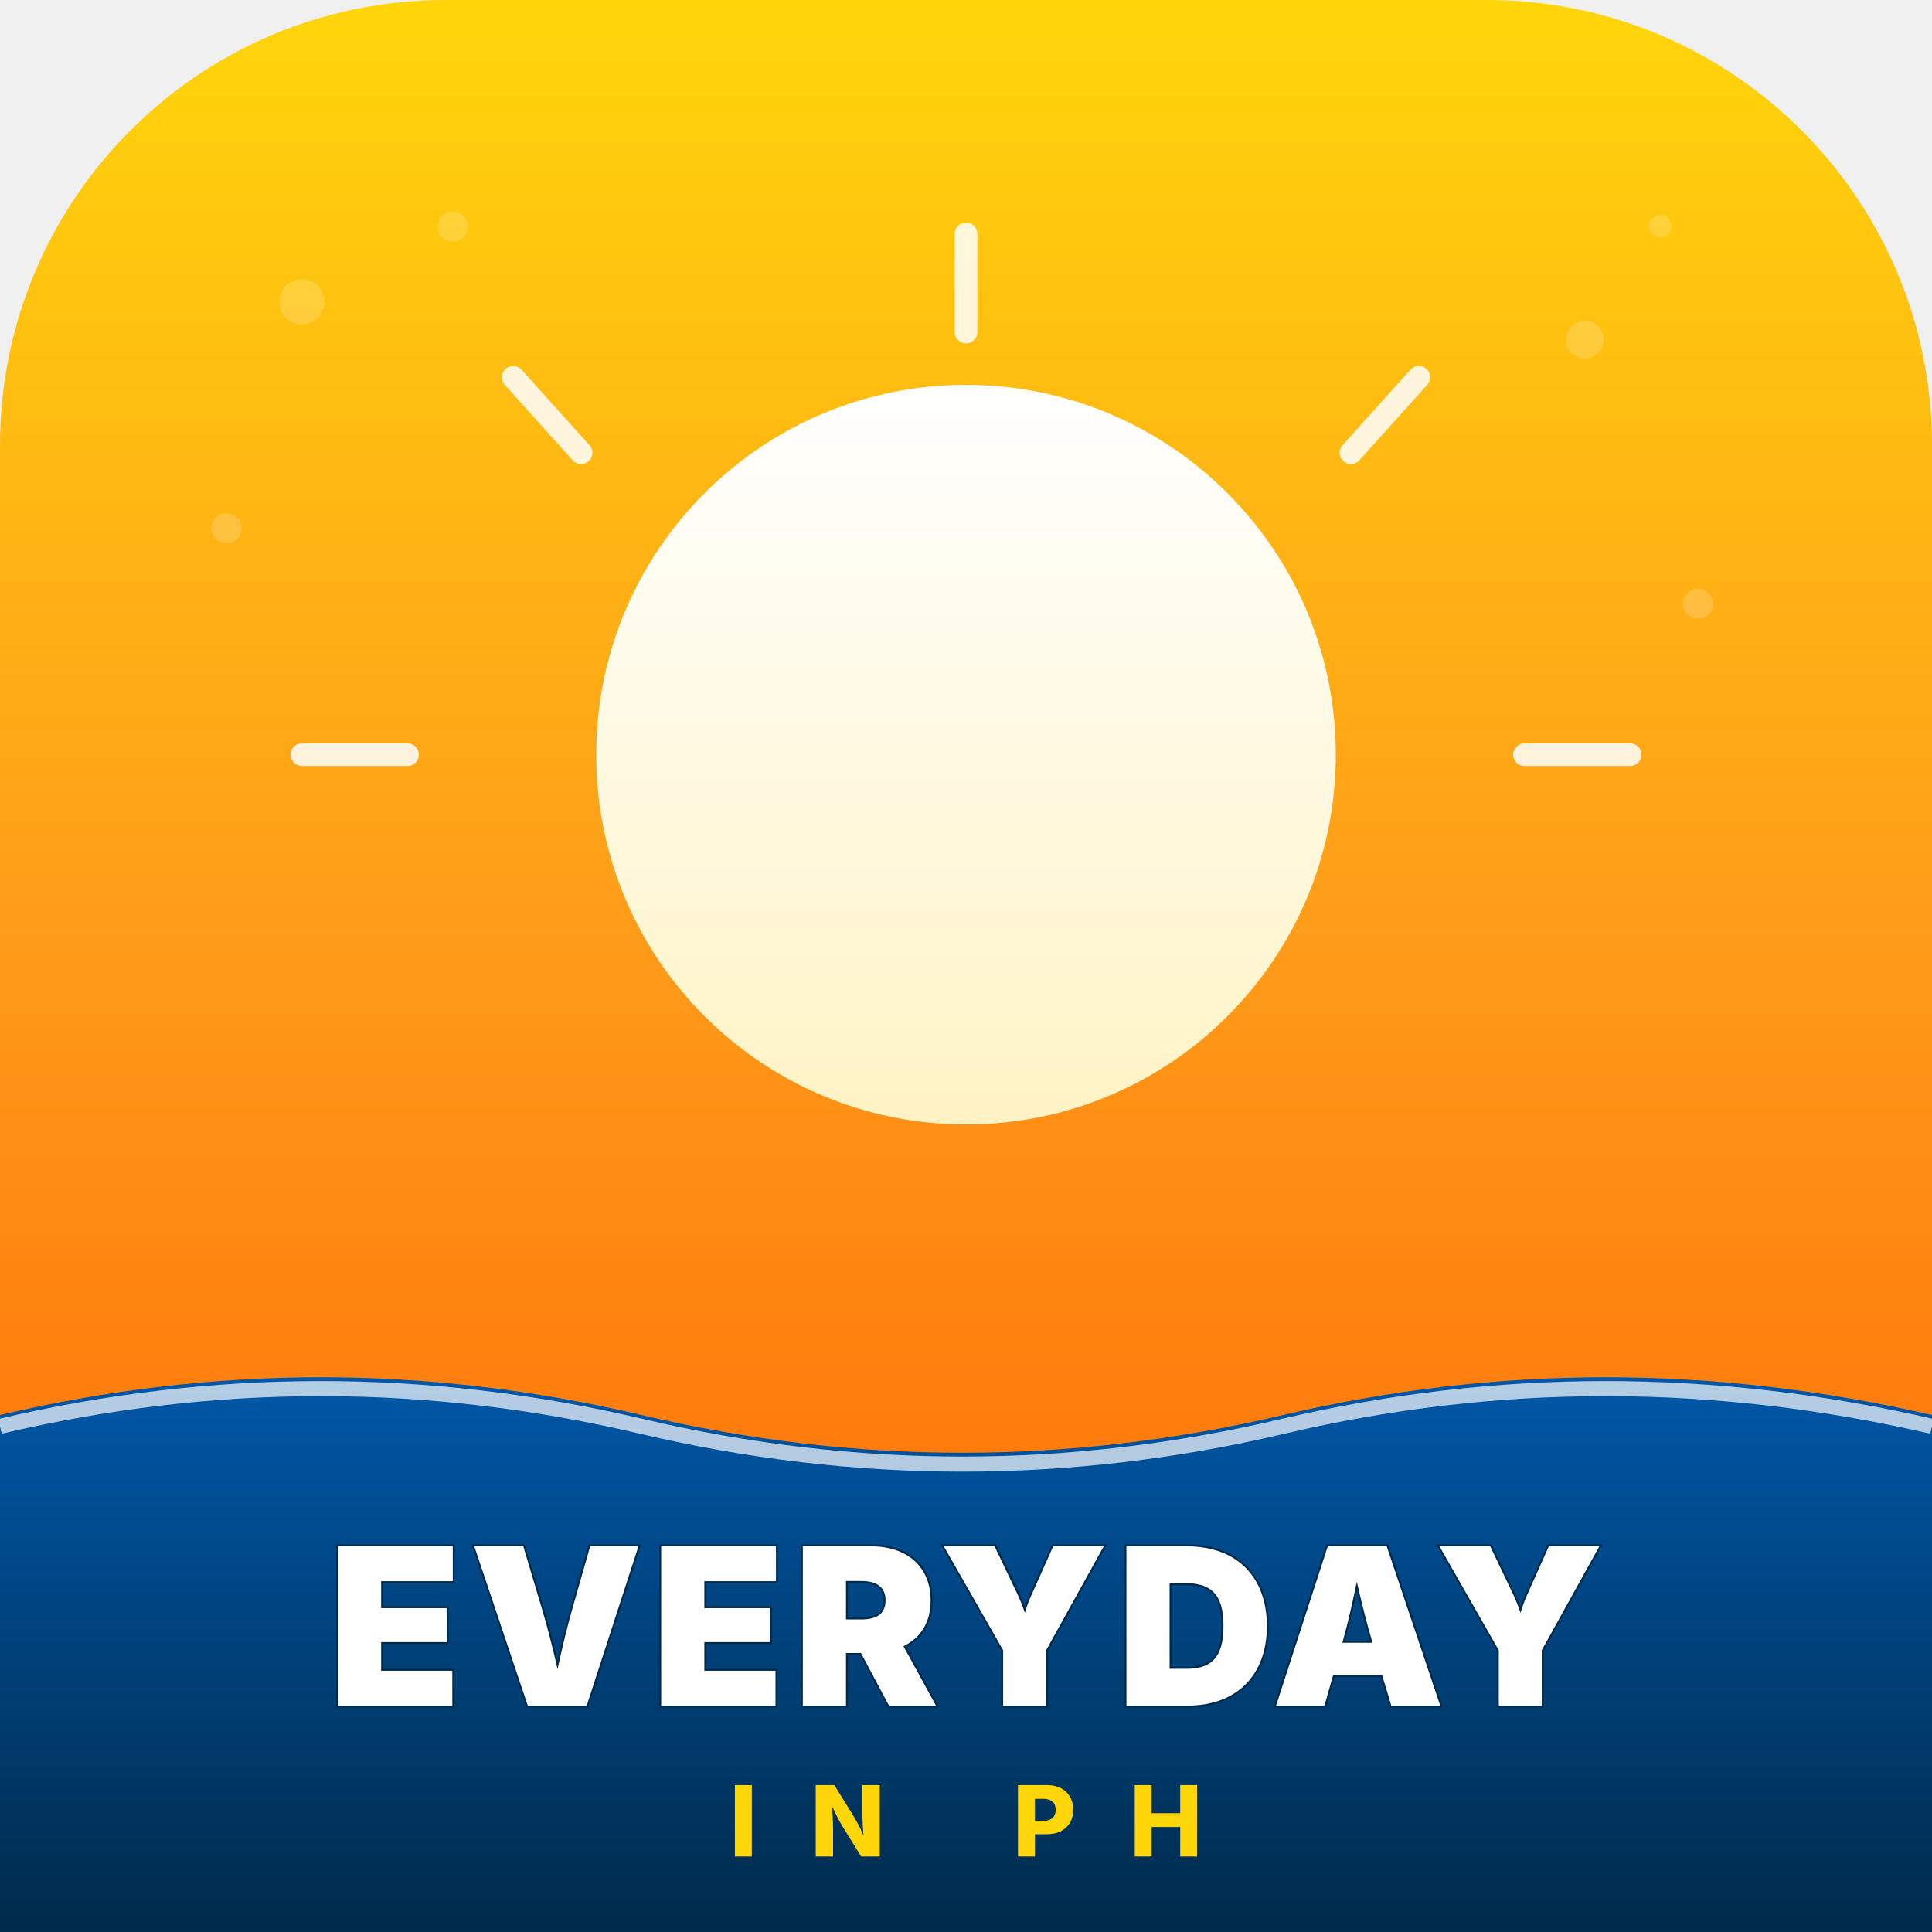
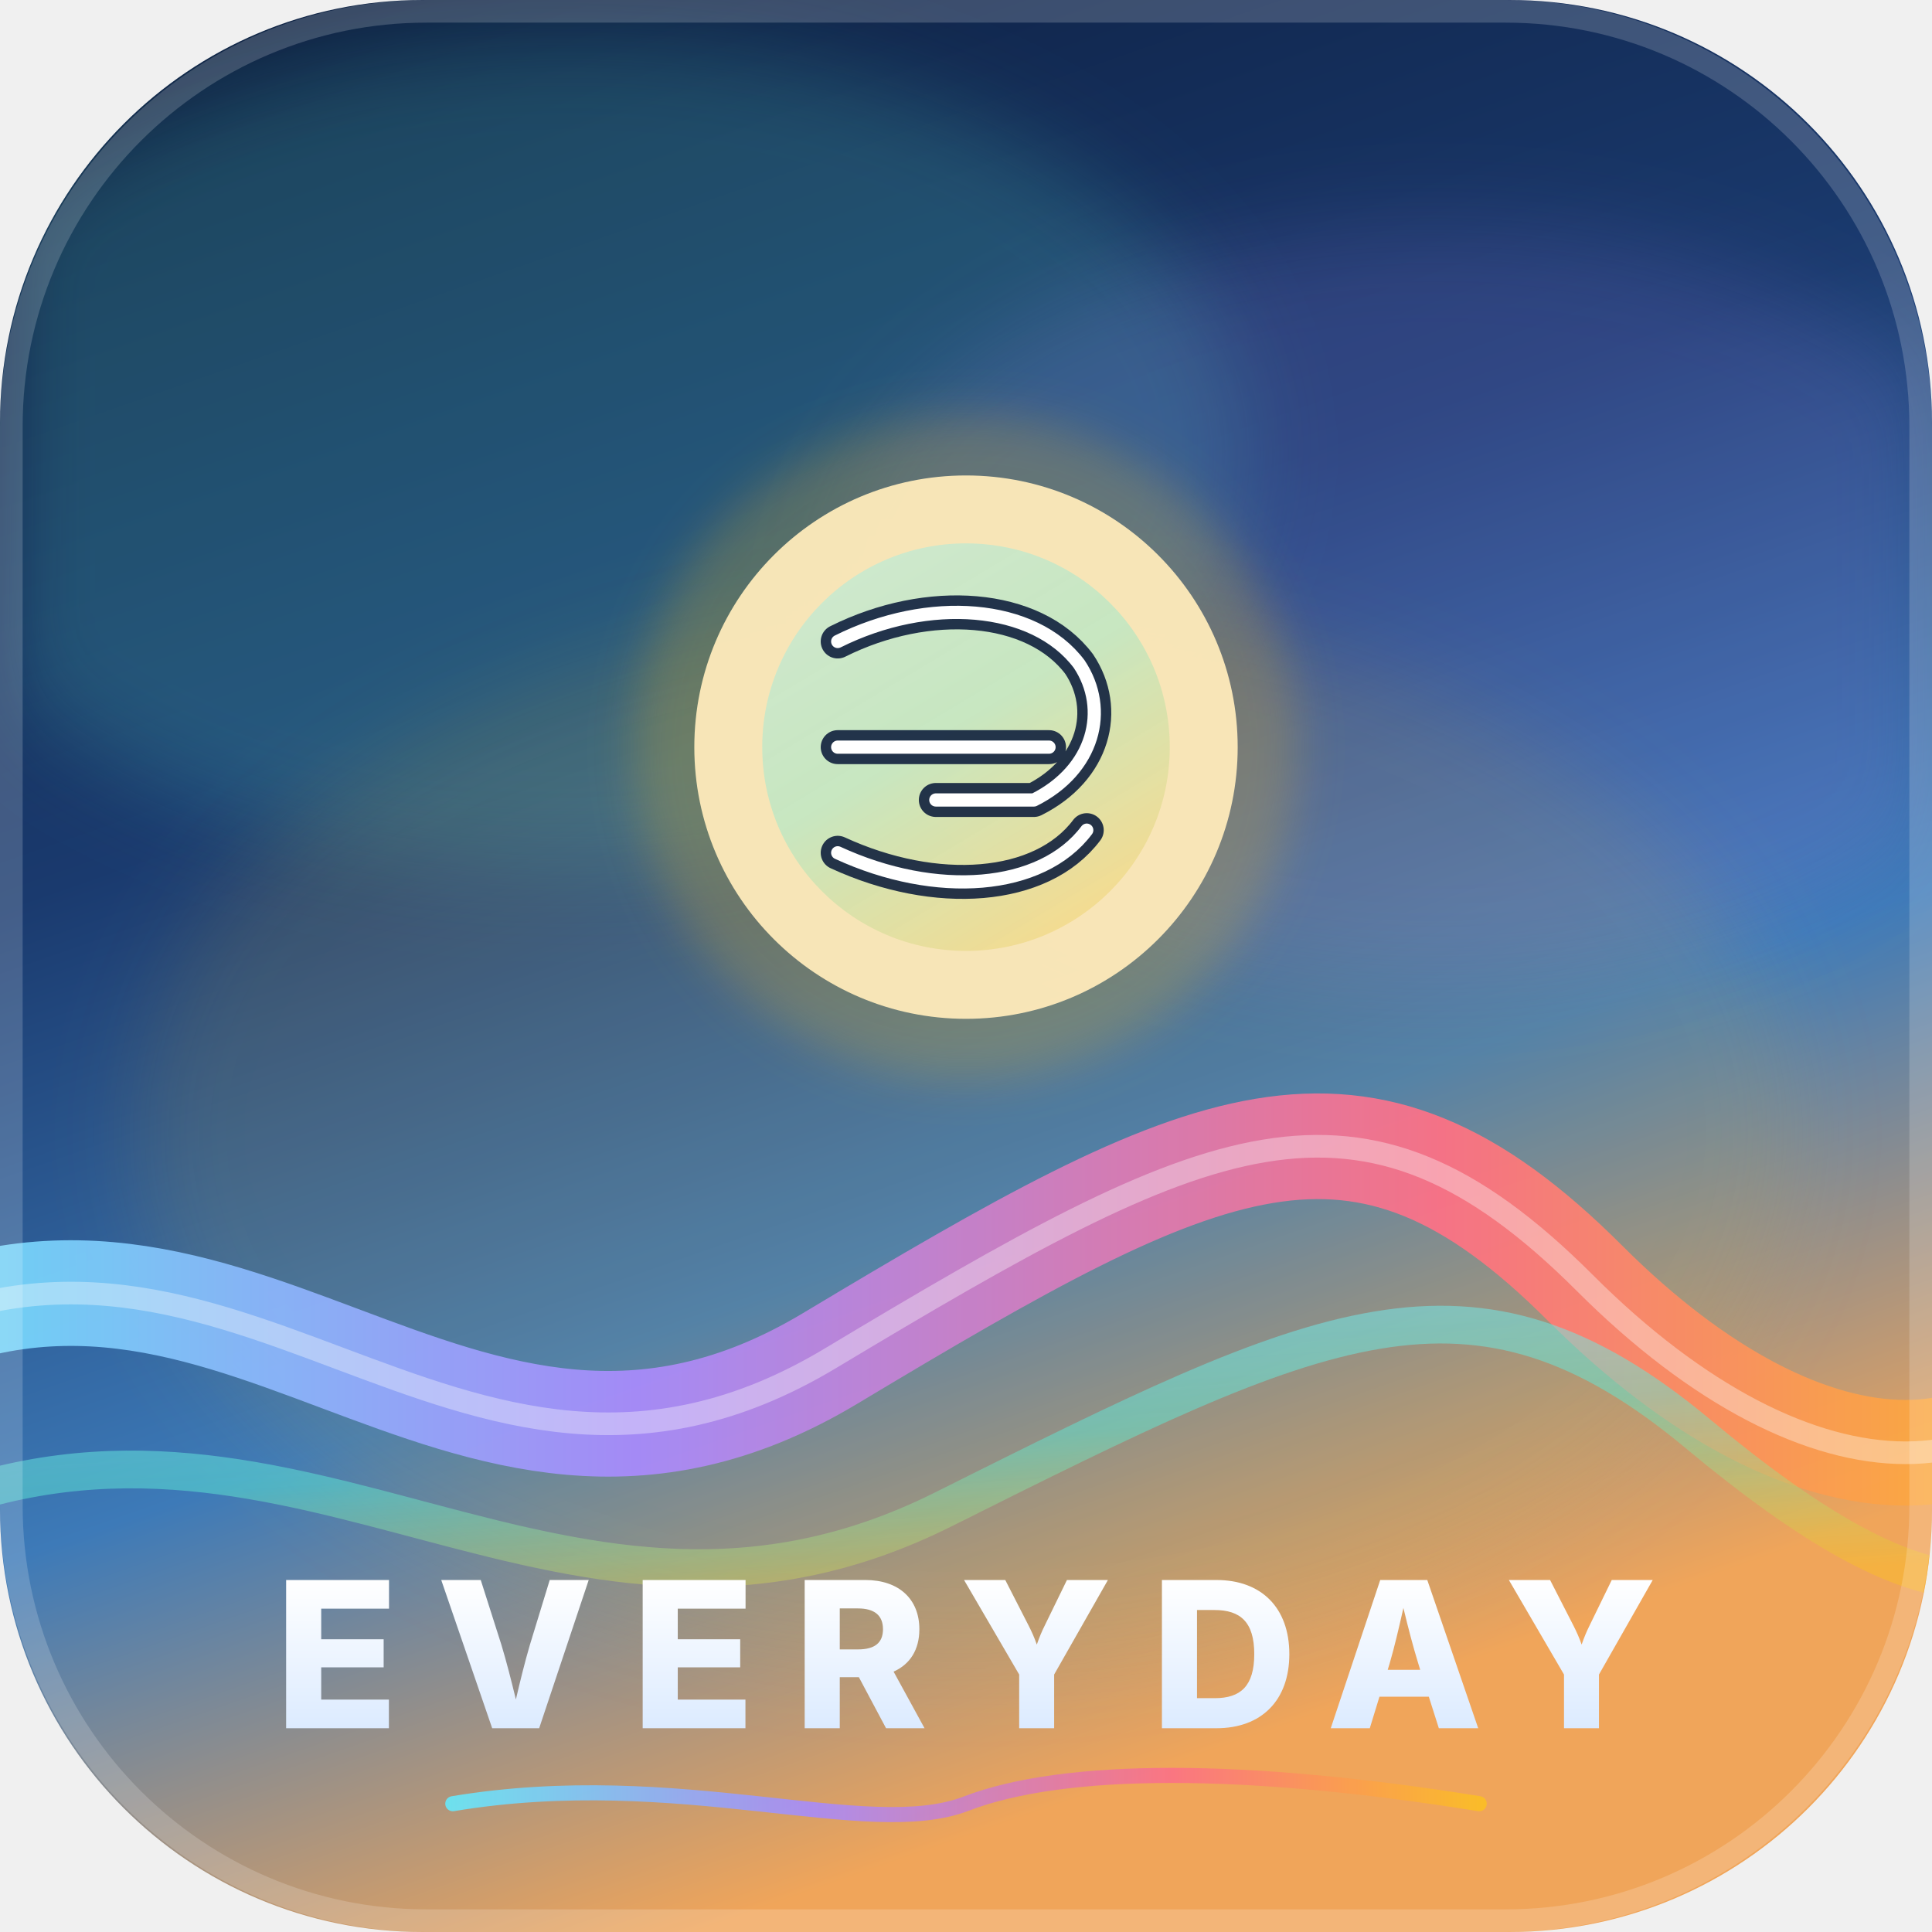
- <svg xmlns="http://www.w3.org/2000/svg" viewBox="0 0 512 512" width="512" height="512" role="img" aria-label="Everyday in LIFEX">
+ <svg xmlns="http://www.w3.org/2000/svg" viewBox="0 0 512 512" width="512" height="512" role="img" aria-label="Everyday">
  <defs>
-     <linearGradient id="bgGrad" x1="0" y1="0" x2="0" y2="1">
-       <stop offset="0%" stop-color="#FFD60A" />
-       <stop offset="48%" stop-color="#FF9C1A" />
-       <stop offset="100%" stop-color="#FF5C00" />
+     <linearGradient id="sky" x1="0" y1="0" x2="0.35" y2="1">
+       <stop offset="0%" stop-color="#0B1B3A" />
+       <stop offset="42%" stop-color="#1A3A6E" />
+       <stop offset="72%" stop-color="#3D7AB8" />
+       <stop offset="100%" stop-color="#F0A55A" />
    </linearGradient>
-     <linearGradient id="sunGrad" x1="0" y1="0" x2="0" y2="1">
+     <linearGradient id="glow" x1="0.2" y1="0" x2="0.8" y2="1">
+       <stop offset="0%" stop-color="#7CF0FF" stop-opacity="0.95" />
+       <stop offset="45%" stop-color="#5EEAD4" stop-opacity="0.9" />
+       <stop offset="100%" stop-color="#FBBF24" stop-opacity="0.85" />
+     </linearGradient>
+     <linearGradient id="ribbon" x1="0" y1="0" x2="1" y2="0">
+       <stop offset="0%" stop-color="#67E8F9" />
+       <stop offset="35%" stop-color="#A78BFA" />
+       <stop offset="70%" stop-color="#FB7185" />
+       <stop offset="100%" stop-color="#FBBF24" />
+     </linearGradient>
+     <linearGradient id="word" x1="0" y1="0" x2="0" y2="1">
      <stop offset="0%" stop-color="#FFFFFF" />
-       <stop offset="100%" stop-color="#FFF3C4" />
+       <stop offset="100%" stop-color="#DCEBFF" />
    </linearGradient>
-     <linearGradient id="waveGrad" x1="0" y1="0" x2="0" y2="1">
-       <stop offset="0%" stop-color="#0057A8" />
-       <stop offset="100%" stop-color="#002A4A" />
-     </linearGradient>
+     <filter id="soft" x="-20%" y="-20%" width="140%" height="140%">
+       <feGaussianBlur in="SourceGraphic" stdDeviation="6" />
+     </filter>
+     <filter id="soft2" x="-30%" y="-30%" width="160%" height="160%">
+       <feGaussianBlur in="SourceGraphic" stdDeviation="12" />
+     </filter>
+     <clipPath id="round">
+       <rect x="0" y="0" width="512" height="512" rx="112" ry="112" />
+     </clipPath>
  </defs>
-   <rect x="0" y="0" width="512" height="512" rx="118" ry="118" fill="url(#bgGrad)" />
-   <g fill="#FFFFFF" opacity="0.18">
-     <circle cx="80" cy="80" r="6" />
-     <circle cx="120" cy="60" r="4" />
-     <circle cx="420" cy="90" r="5" />
-     <circle cx="440" cy="60" r="3" />
-     <circle cx="60" cy="140" r="4" />
-     <circle cx="450" cy="160" r="4" />
+   <g clip-path="url(#round)">
+     <rect width="512" height="512" fill="url(#sky)" />
+     <ellipse cx="150" cy="120" rx="180" ry="110" fill="#5EEAD4" opacity="0.18" filter="url(#soft2)" />
+     <ellipse cx="380" cy="160" rx="160" ry="100" fill="#A78BFA" opacity="0.16" filter="url(#soft2)" />
+     <ellipse cx="256" cy="300" rx="220" ry="140" fill="#FBBF24" opacity="0.12" filter="url(#soft2)" />
+     <path d="M -40 360              C 60 300, 120 420, 220 360              S 360 280, 420 340              S 540 400, 560 340" fill="none" stroke="url(#ribbon)" stroke-width="28" stroke-linecap="round" opacity="0.95" />
+     <path d="M -40 360              C 60 300, 120 420, 220 360              S 360 280, 420 340              S 540 400, 560 340" fill="none" stroke="#FFFFFF" stroke-width="6" stroke-linecap="round" opacity="0.35" />
+     <path d="M -20 400              C 80 360, 150 450, 250 400              S 390 330, 450 380              S 540 430, 560 390" fill="none" stroke="url(#glow)" stroke-width="10" stroke-linecap="round" opacity="0.55" />
+     <circle cx="256" cy="198" r="72" fill="#FFF7E6" opacity="0.95" />
+     <circle cx="256" cy="198" r="88" fill="#FBBF24" opacity="0.22" filter="url(#soft)" />
+     <circle cx="256" cy="198" r="54" fill="url(#glow)" opacity="0.35" />
+     <g transform="translate(256 198)">
+       <path d="M -34 -28                C -10 -40, 18 -38, 30 -22                C 38 -10, 34 6, 18 14                L -8 14                M -34 0 L 22 0                M -34 28                C -8 40, 20 38, 32 22" fill="none" stroke="#0B1B3A" stroke-width="9" stroke-linecap="round" stroke-linejoin="round" opacity="0.88" />
+       <path d="M -34 -28                C -10 -40, 18 -38, 30 -22                C 38 -10, 34 6, 18 14                L -8 14                M -34 0 L 22 0                M -34 28                C -8 40, 20 38, 32 22" fill="none" stroke="#FFFFFF" stroke-width="3.5" stroke-linecap="round" stroke-linejoin="round" />
+     </g>
+     <text x="256" y="458" font-family="Segoe UI, Inter, Helvetica Neue, Arial, sans-serif" font-size="54" font-weight="800" fill="url(#word)" text-anchor="middle" letter-spacing="10">EVERYDAY</text>
+     <path d="M 120 478 C 180 468, 230 488, 256 478 S 330 468, 392 478" fill="none" stroke="url(#ribbon)" stroke-width="4" stroke-linecap="round" opacity="0.9" />
  </g>
-   <circle cx="256" cy="200" r="98" fill="url(#sunGrad)" />
-   <g stroke="#FFFFFF" stroke-width="6" stroke-linecap="round" opacity="0.85">
-     <line x1="256" y1="62" x2="256" y2="88" />
-     <line x1="136" y1="100" x2="154" y2="120" />
-     <line x1="376" y1="100" x2="358" y2="120" />
-     <line x1="80" y1="200" x2="108" y2="200" />
-     <line x1="432" y1="200" x2="404" y2="200" />
-   </g>
-   <path d="M 0 375 Q 85 355 170 375 T 340 375 Q 425 355 512 375 L 512 512 L 0 512 Z" fill="url(#waveGrad)" />
-   <path d="M 0 378 Q 85 358 170 378 T 340 378 Q 425 358 512 378" stroke="#FFFFFF" stroke-width="4" fill="none" opacity="0.7" />
-   <text x="256" y="452" font-family="Inter, -apple-system, 'Segoe UI', Helvetica, Arial, sans-serif" font-size="58" font-weight="900" fill="#FFFFFF" text-anchor="middle" letter-spacing="2" style="paint-order: stroke; stroke: #002A4A; stroke-width: 1px;">
-     EVERYDAY
-   </text>
-   <text x="256" y="492" font-family="Inter, -apple-system, 'Segoe UI', Helvetica, Arial, sans-serif" font-size="26" font-weight="800" fill="#FFD60A" text-anchor="middle" letter-spacing="14">
-     IN PH
-   </text>
+   <rect x="3" y="3" width="506" height="506" rx="110" ry="110" fill="none" stroke="#FFFFFF" stroke-opacity="0.18" stroke-width="6" />
</svg>
